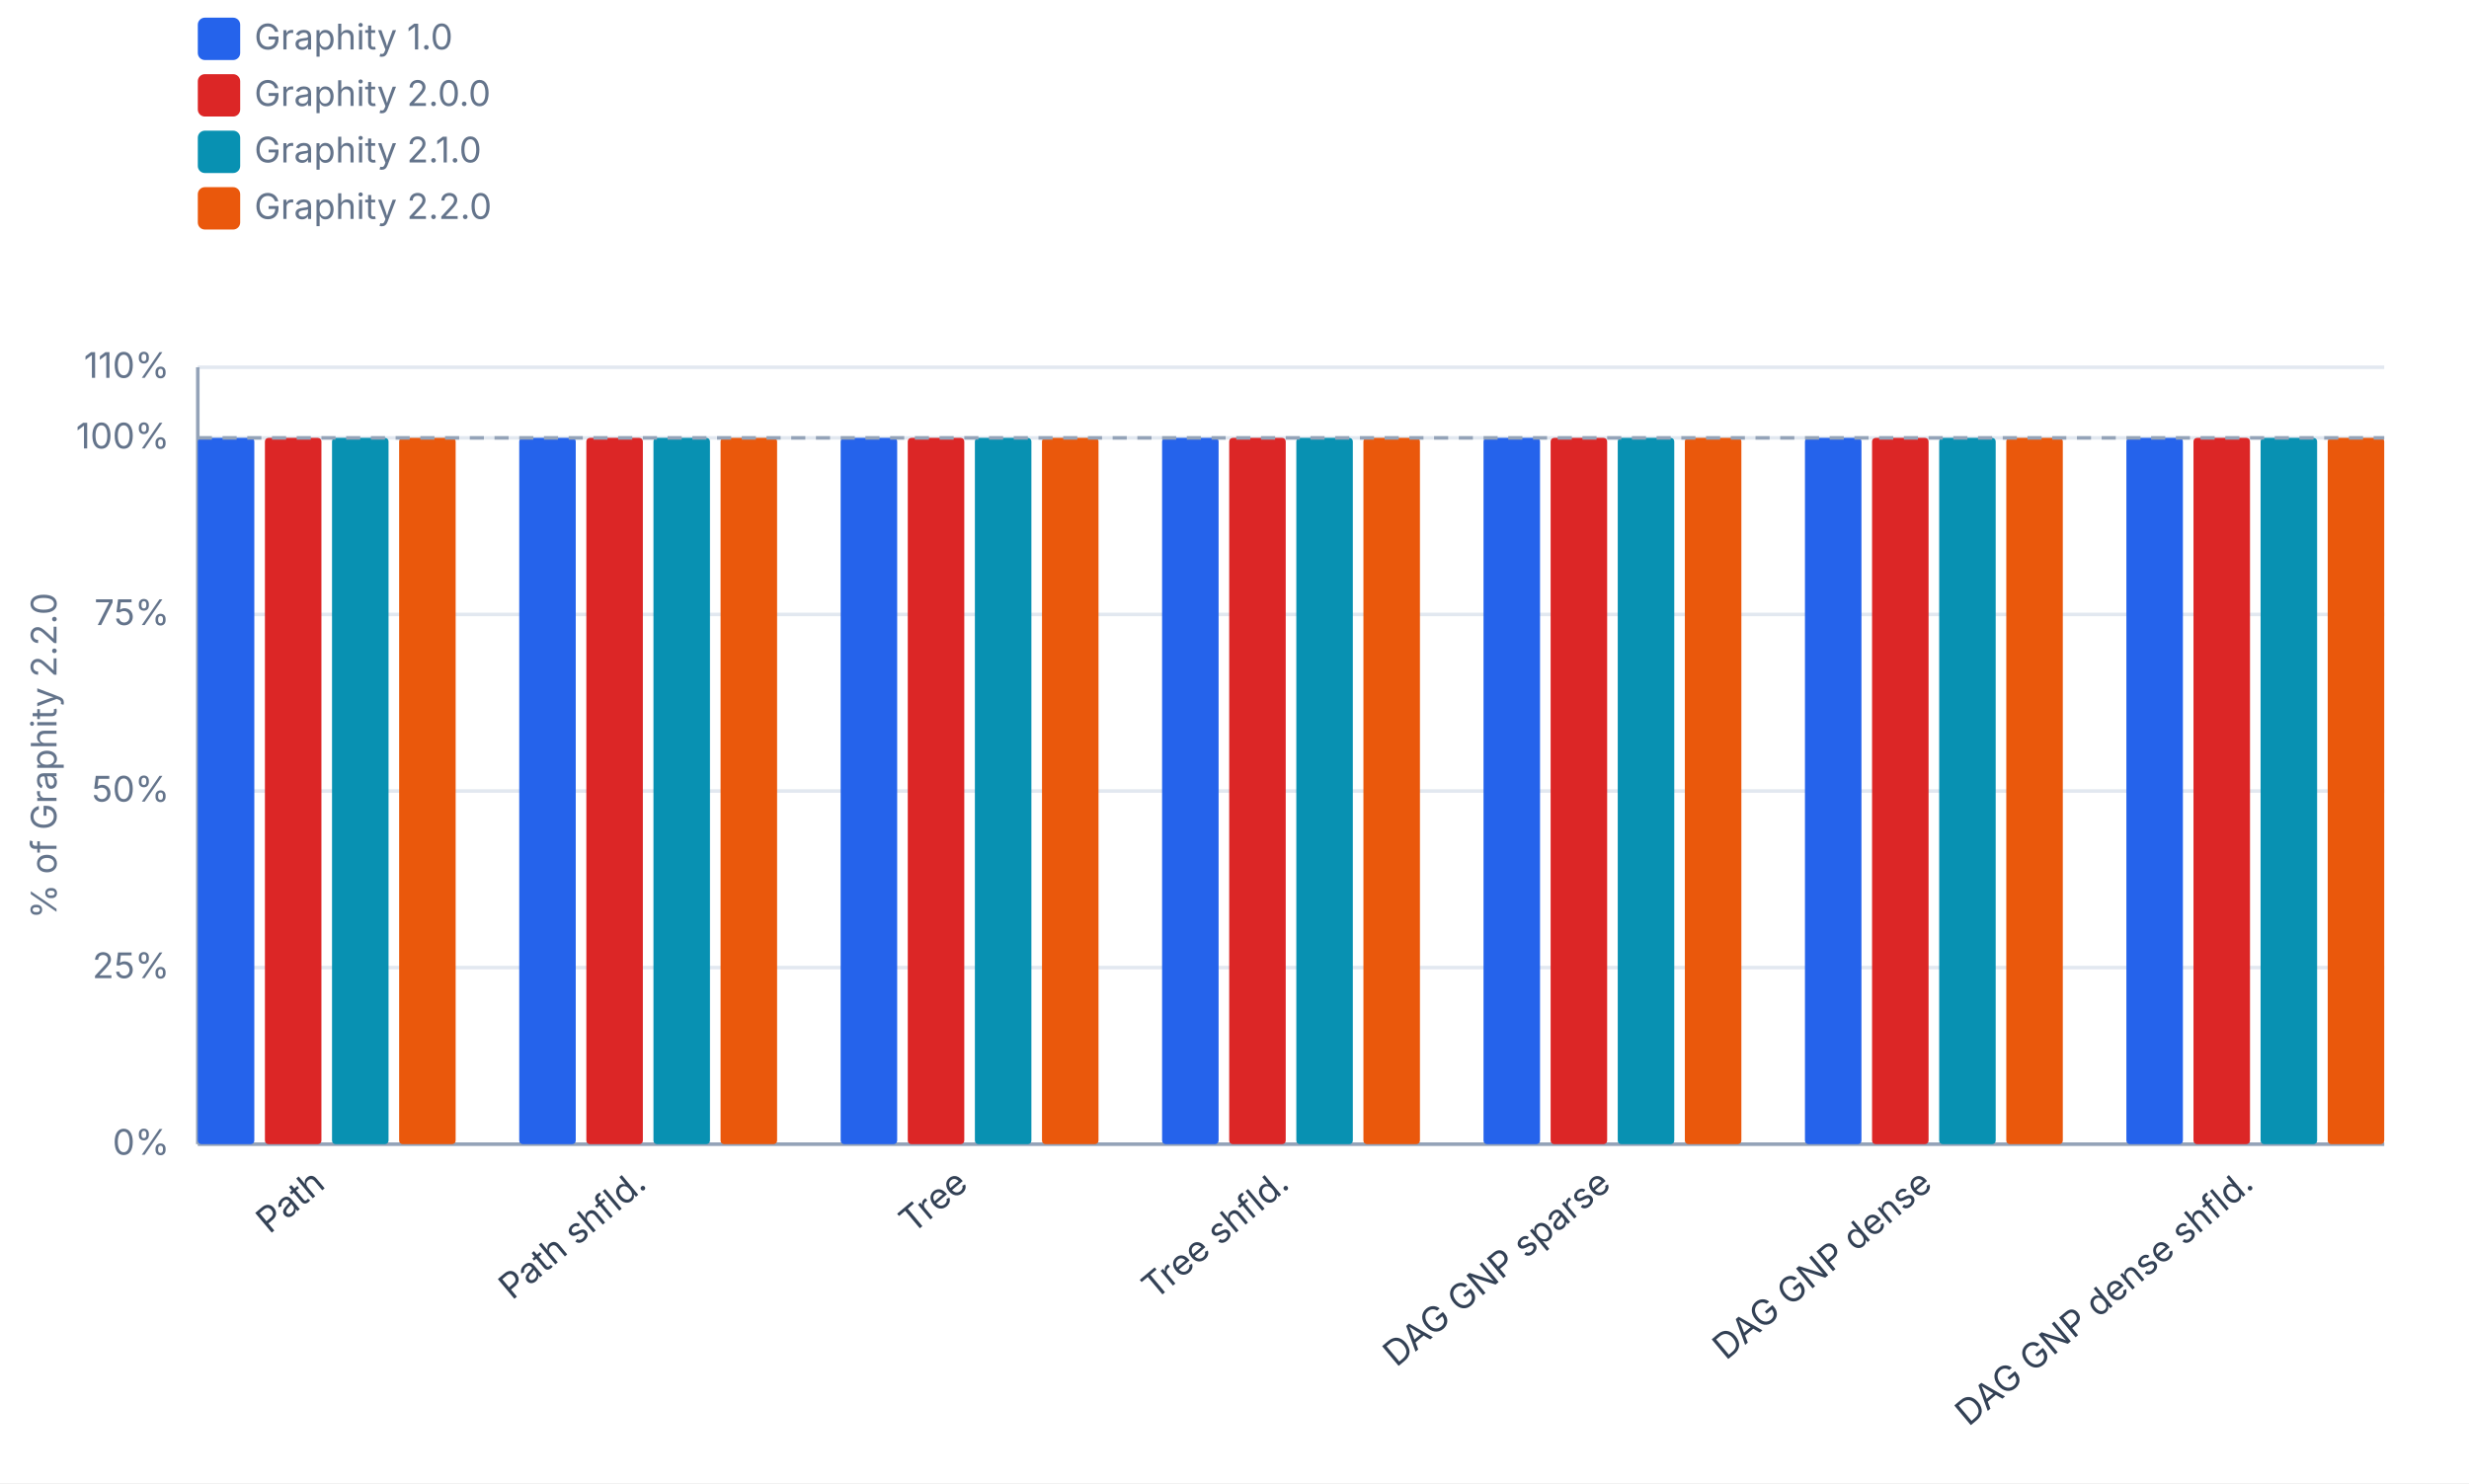
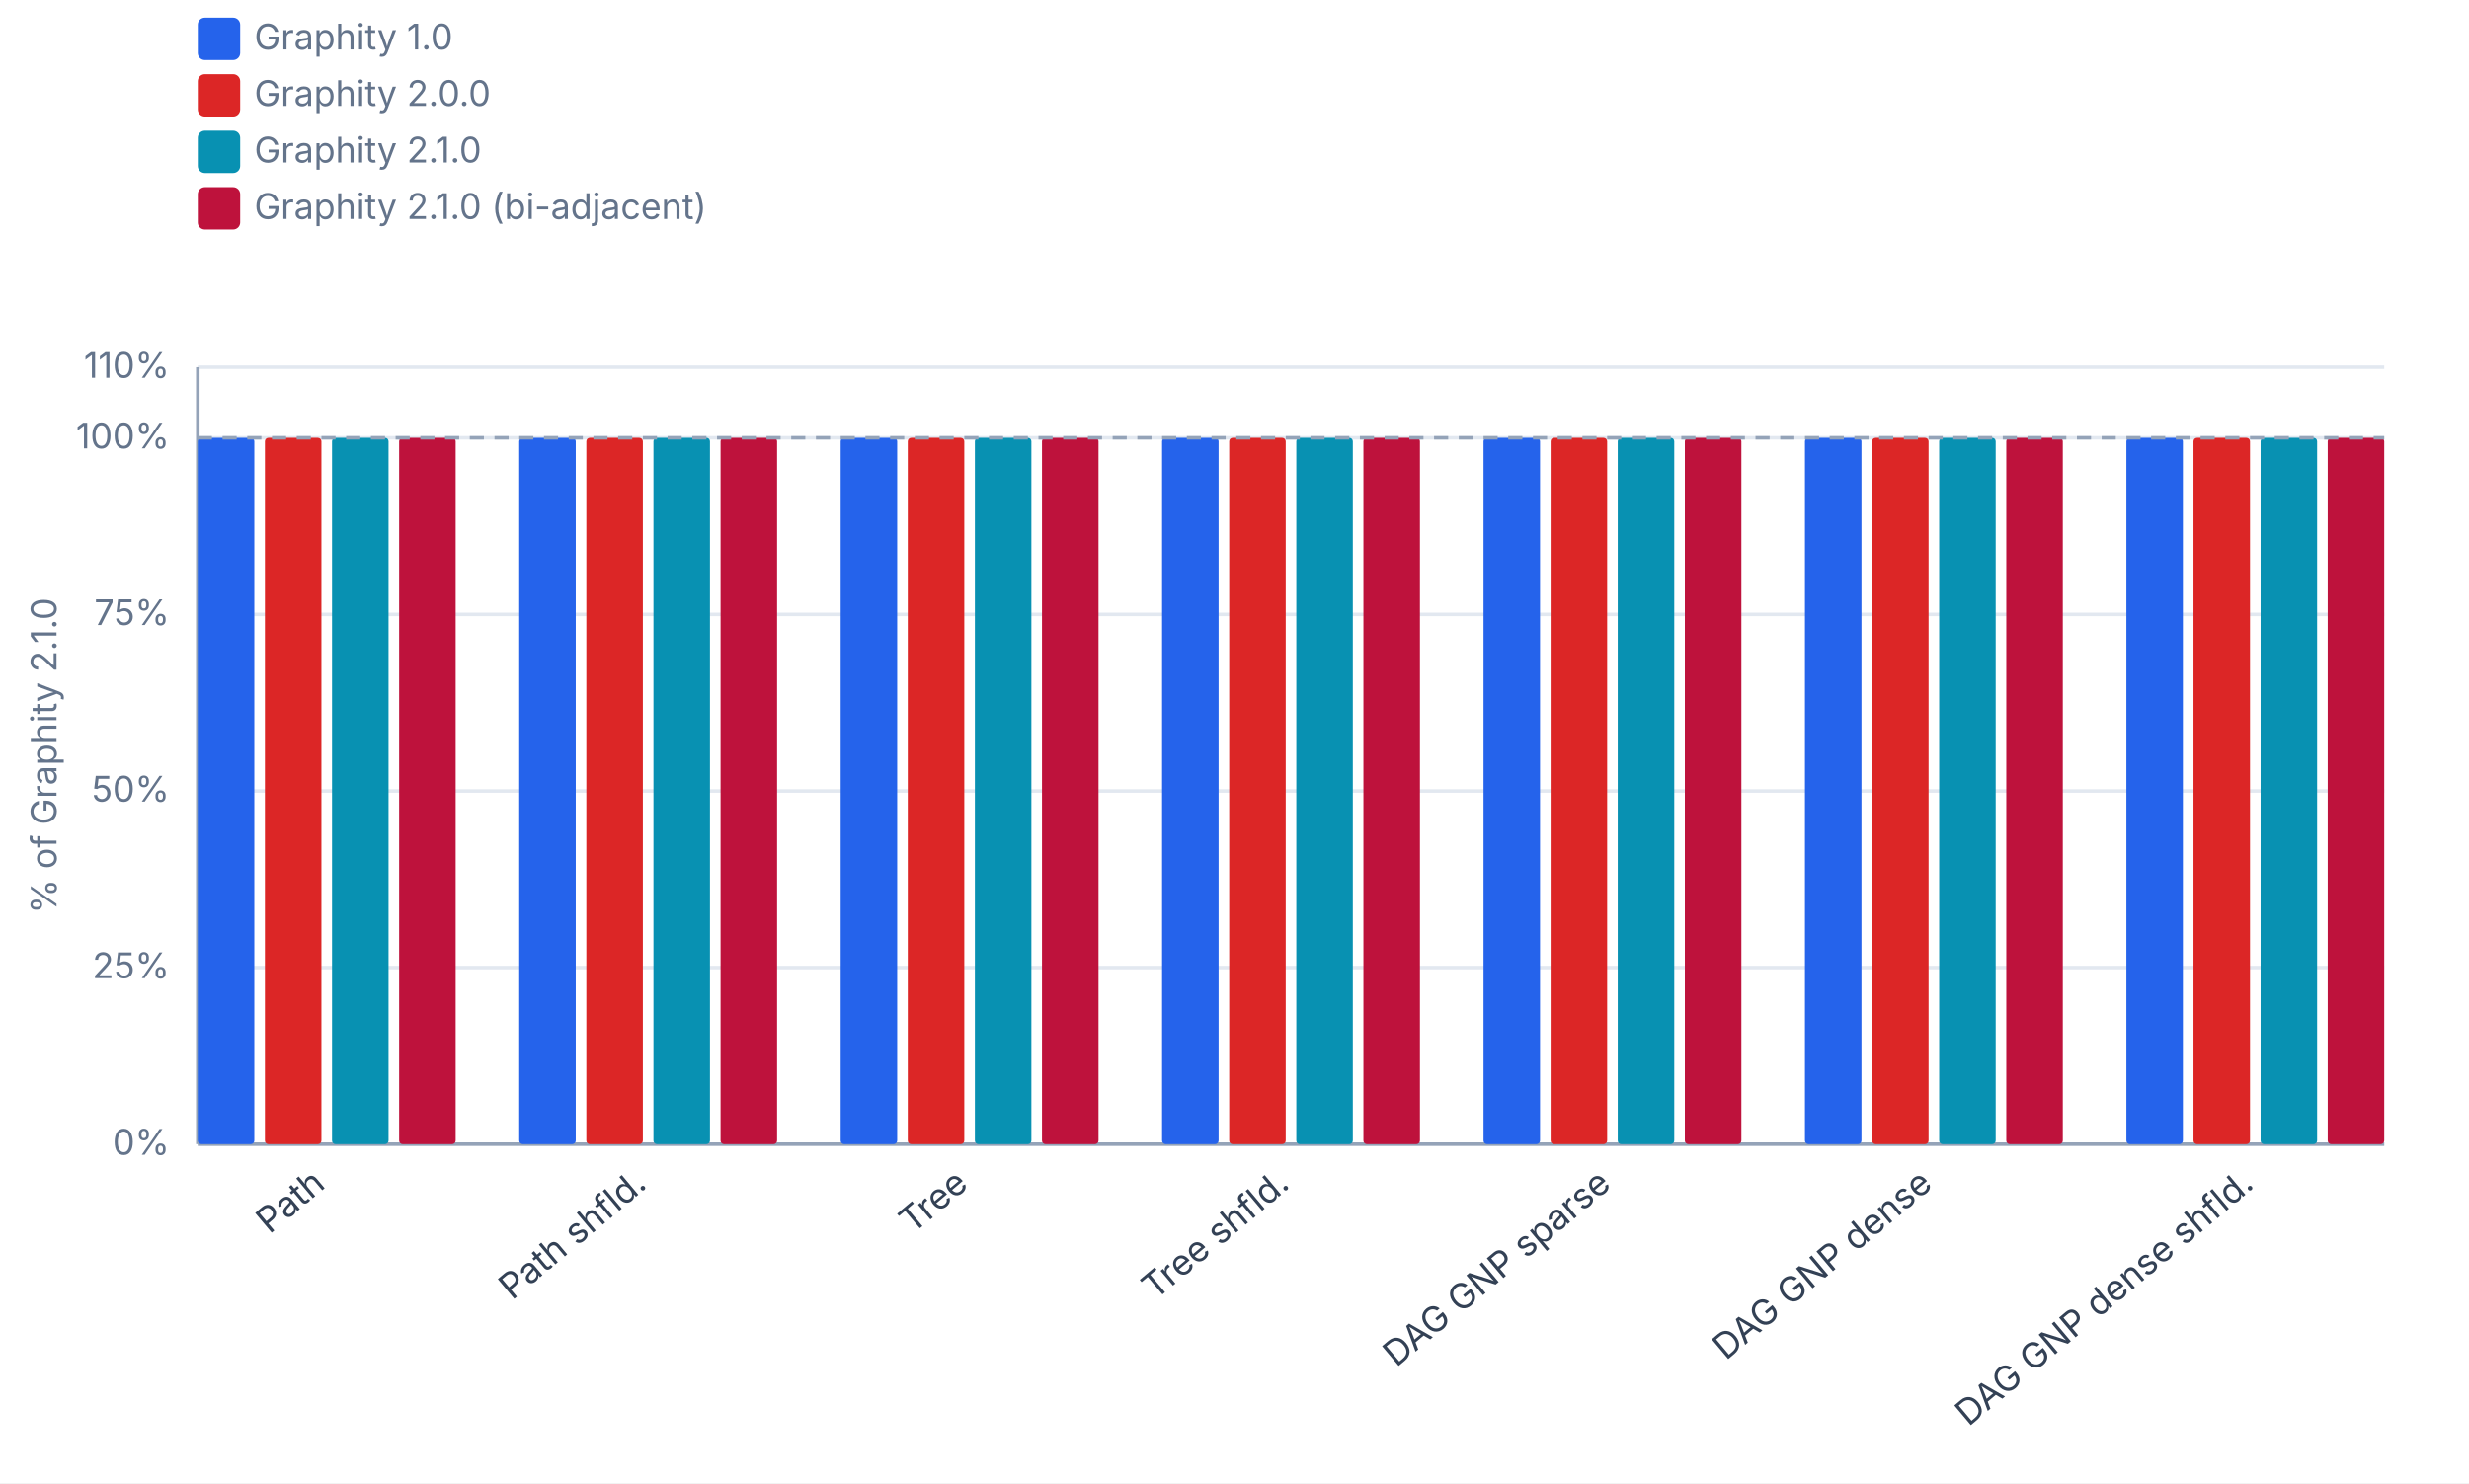
<svg xmlns="http://www.w3.org/2000/svg" width="699" height="420" viewBox="0 0 699 420" role="img">
  <style>text{font-family:ui-sans-serif,system-ui,-apple-system,Segoe UI,sans-serif;font-size:11px;fill:#334155}.axis{stroke:#94a3b8;stroke-width:1;fill:none}.grid{stroke:#e2e8f0;stroke-width:1}.ylabel{fill:#64748b;font-size:10px}.tick{fill:#64748b;font-size:10px}.xlabel{font-size:10px}</style>
  <rect x="0" y="0" width="699" height="420" fill="#ffffff" />
  <rect x="56" y="5" width="12" height="12" rx="2" fill="#2563eb" />
  <text x="72" y="14" class="tick">Graphity 1.0</text>
  <rect x="56" y="21" width="12" height="12" rx="2" fill="#dc2626" />
  <text x="72" y="30" class="tick">Graphity 2.0.0</text>
  <rect x="56" y="37" width="12" height="12" rx="2" fill="#0891b2" />
  <text x="72" y="46" class="tick">Graphity 2.1.0</text>
-   <rect x="56" y="53" width="12" height="12" rx="2" fill="#ea580c" />
-   <text x="72" y="62" class="tick">Graphity 2.2.0</text>
+   <rect x="56" y="53" width="12" height="12" rx="2" fill="#be123c" />
+   <text x="72" y="62" class="tick">Graphity 2.1.0 (bi-adjacent)</text>
  <line class="grid" x1="56" y1="324.0" x2="675" y2="324.0" />
  <text class="tick" x="48" y="327.0" text-anchor="end">0%</text>
  <line class="grid" x1="56" y1="274.0" x2="675" y2="274.0" />
  <text class="tick" x="48" y="277.0" text-anchor="end">25%</text>
  <line class="grid" x1="56" y1="224.0" x2="675" y2="224.0" />
  <text class="tick" x="48" y="227.0" text-anchor="end">50%</text>
  <line class="grid" x1="56" y1="174.0" x2="675" y2="174.0" />
  <text class="tick" x="48" y="177.0" text-anchor="end">75%</text>
  <line class="grid" x1="56" y1="124.0" x2="675" y2="124.0" />
  <text class="tick" x="48" y="127.0" text-anchor="end">100%</text>
  <line class="grid" x1="56" y1="104.0" x2="675" y2="104.0" />
  <text class="tick" x="48" y="107.0" text-anchor="end">110%</text>
  <line class="axis" x1="56" y1="104" x2="56" y2="324" />
  <line class="axis" x1="56" y1="324" x2="675" y2="324" />
-   <text class="ylabel" x="16" y="214.0" text-anchor="middle" transform="rotate(-90 16 214.0)">% of Graphity 2.2.0</text>
+   <text class="ylabel" x="16" y="214.0" text-anchor="middle" transform="rotate(-90 16 214.0)">% of Graphity 2.1.0</text>
  <text class="xlabel" x="92.5" y="336.0" text-anchor="end" transform="rotate(-40 92.5 336.0)">Path</text>
  <rect x="56.0" y="124.0" width="16" height="200.0" fill="#2563eb" rx="1" />
  <rect x="75.0" y="124.0" width="16" height="200.0" fill="#dc2626" rx="1" />
  <rect x="94.0" y="124.0" width="16" height="200.0" fill="#0891b2" rx="1" />
-   <rect x="113.0" y="124.0" width="16" height="200.0" fill="#ea580c" rx="1" />
+   <rect x="113.0" y="124.0" width="16" height="200.0" fill="#be123c" rx="1" />
  <text class="xlabel" x="183.5" y="336.0" text-anchor="end" transform="rotate(-40 183.5 336.0)">Path shfld.</text>
  <rect x="147.0" y="124.0" width="16" height="200.0" fill="#2563eb" rx="1" />
  <rect x="166.0" y="124.0" width="16" height="200.0" fill="#dc2626" rx="1" />
  <rect x="185.0" y="124.0" width="16" height="200.0" fill="#0891b2" rx="1" />
-   <rect x="204.0" y="124.0" width="16" height="200.0" fill="#ea580c" rx="1" />
+   <rect x="204.0" y="124.0" width="16" height="200.0" fill="#be123c" rx="1" />
  <text class="xlabel" x="274.5" y="336.0" text-anchor="end" transform="rotate(-40 274.5 336.0)">Tree</text>
  <rect x="238.0" y="124.0" width="16" height="200.0" fill="#2563eb" rx="1" />
  <rect x="257.0" y="124.0" width="16" height="200.0" fill="#dc2626" rx="1" />
  <rect x="276.0" y="124.0" width="16" height="200.0" fill="#0891b2" rx="1" />
-   <rect x="295.0" y="124.0" width="16" height="200.0" fill="#ea580c" rx="1" />
+   <rect x="295.0" y="124.0" width="16" height="200.0" fill="#be123c" rx="1" />
  <text class="xlabel" x="365.5" y="336.0" text-anchor="end" transform="rotate(-40 365.5 336.0)">Tree shfld.</text>
  <rect x="329.0" y="124.0" width="16" height="200.0" fill="#2563eb" rx="1" />
  <rect x="348.0" y="124.0" width="16" height="200.0" fill="#dc2626" rx="1" />
  <rect x="367.0" y="124.0" width="16" height="200.0" fill="#0891b2" rx="1" />
-   <rect x="386.0" y="124.0" width="16" height="200.0" fill="#ea580c" rx="1" />
+   <rect x="386.0" y="124.0" width="16" height="200.0" fill="#be123c" rx="1" />
  <text class="xlabel" x="456.5" y="336.0" text-anchor="end" transform="rotate(-40 456.5 336.0)">DAG GNP sparse</text>
  <rect x="420.0" y="124.0" width="16" height="200.0" fill="#2563eb" rx="1" />
  <rect x="439.0" y="124.0" width="16" height="200.0" fill="#dc2626" rx="1" />
  <rect x="458.0" y="124.0" width="16" height="200.0" fill="#0891b2" rx="1" />
-   <rect x="477.0" y="124.0" width="16" height="200.0" fill="#ea580c" rx="1" />
+   <rect x="477.0" y="124.0" width="16" height="200.0" fill="#be123c" rx="1" />
  <text class="xlabel" x="547.5" y="336.0" text-anchor="end" transform="rotate(-40 547.5 336.0)">DAG GNP dense</text>
  <rect x="511.0" y="124.0" width="16" height="200.0" fill="#2563eb" rx="1" />
  <rect x="530.0" y="124.0" width="16" height="200.0" fill="#dc2626" rx="1" />
  <rect x="549.0" y="124.0" width="16" height="200.0" fill="#0891b2" rx="1" />
-   <rect x="568.0" y="124.0" width="16" height="200.0" fill="#ea580c" rx="1" />
+   <rect x="568.0" y="124.0" width="16" height="200.0" fill="#be123c" rx="1" />
  <text class="xlabel" x="638.5" y="336.0" text-anchor="end" transform="rotate(-40 638.5 336.0)">DAG GNP dense shfld.</text>
  <rect x="602.0" y="124.0" width="16" height="200.0" fill="#2563eb" rx="1" />
  <rect x="621.0" y="124.0" width="16" height="200.0" fill="#dc2626" rx="1" />
  <rect x="640.0" y="124.0" width="16" height="200.0" fill="#0891b2" rx="1" />
-   <rect x="659.0" y="124.0" width="16" height="200.0" fill="#ea580c" rx="1" />
+   <rect x="659.0" y="124.0" width="16" height="200.0" fill="#be123c" rx="1" />
  <line x1="56" y1="124.0" x2="675" y2="124.0" stroke="#94a3b8" stroke-width="1" stroke-dasharray="4 3" />
</svg>
